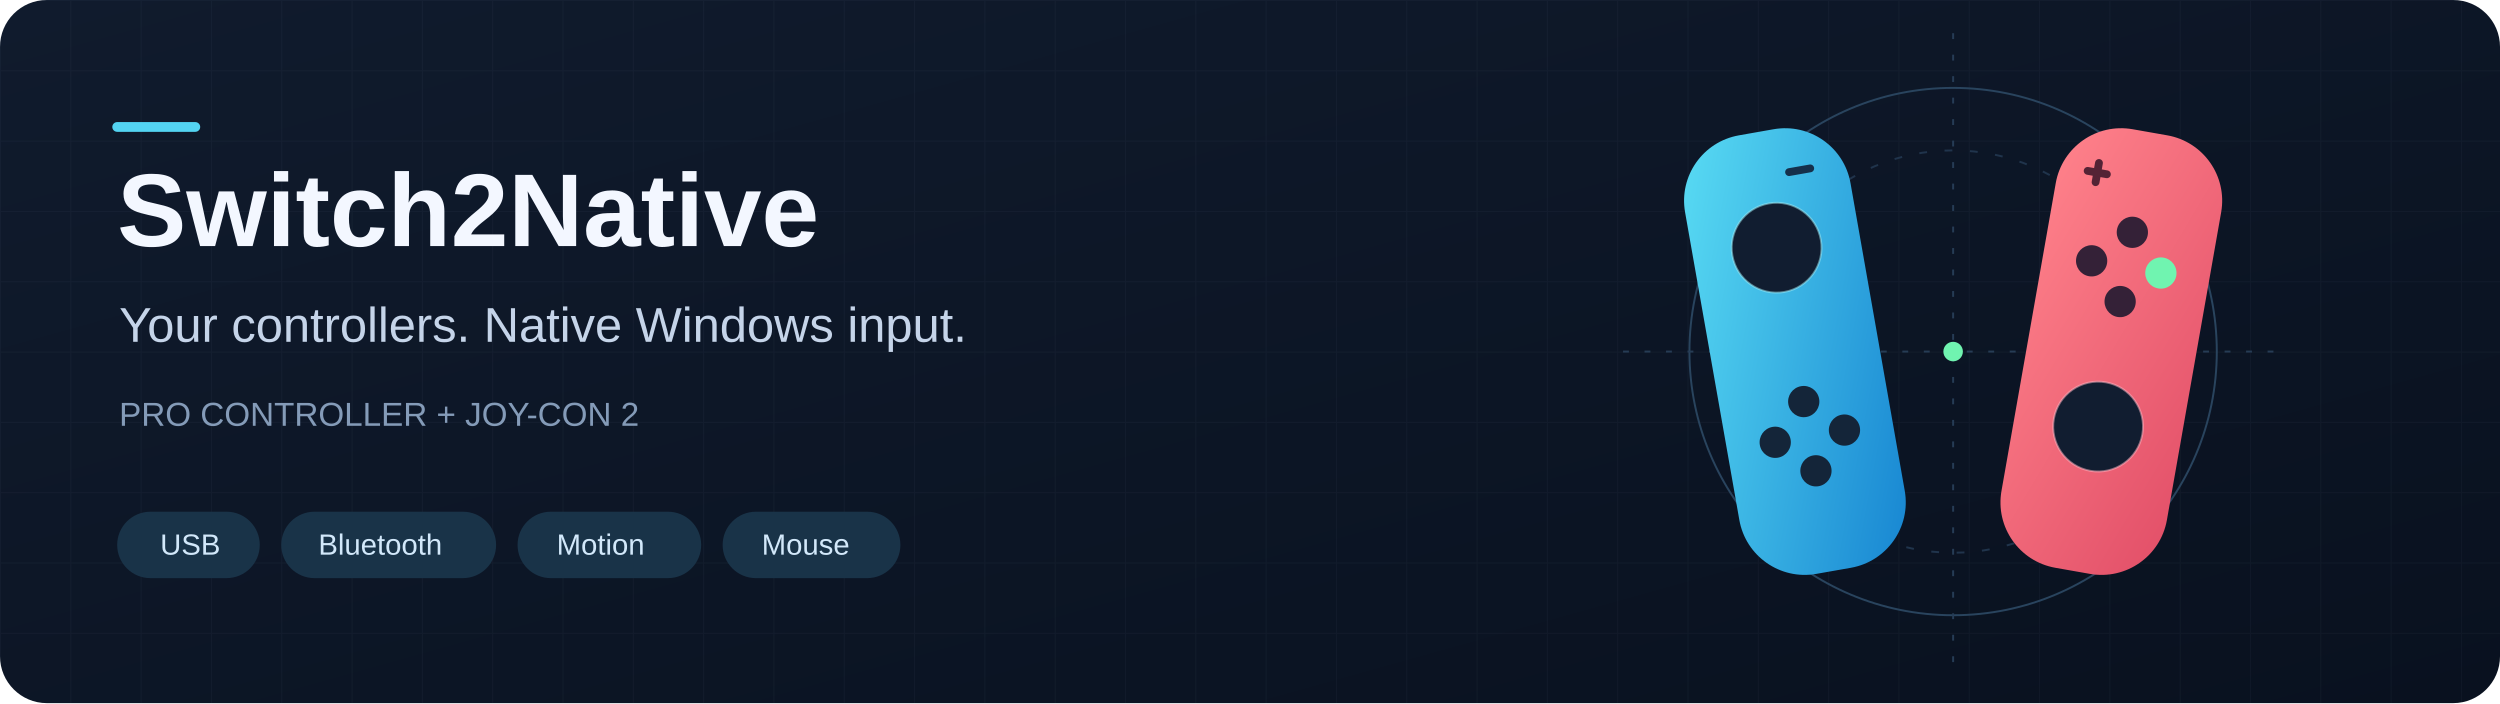
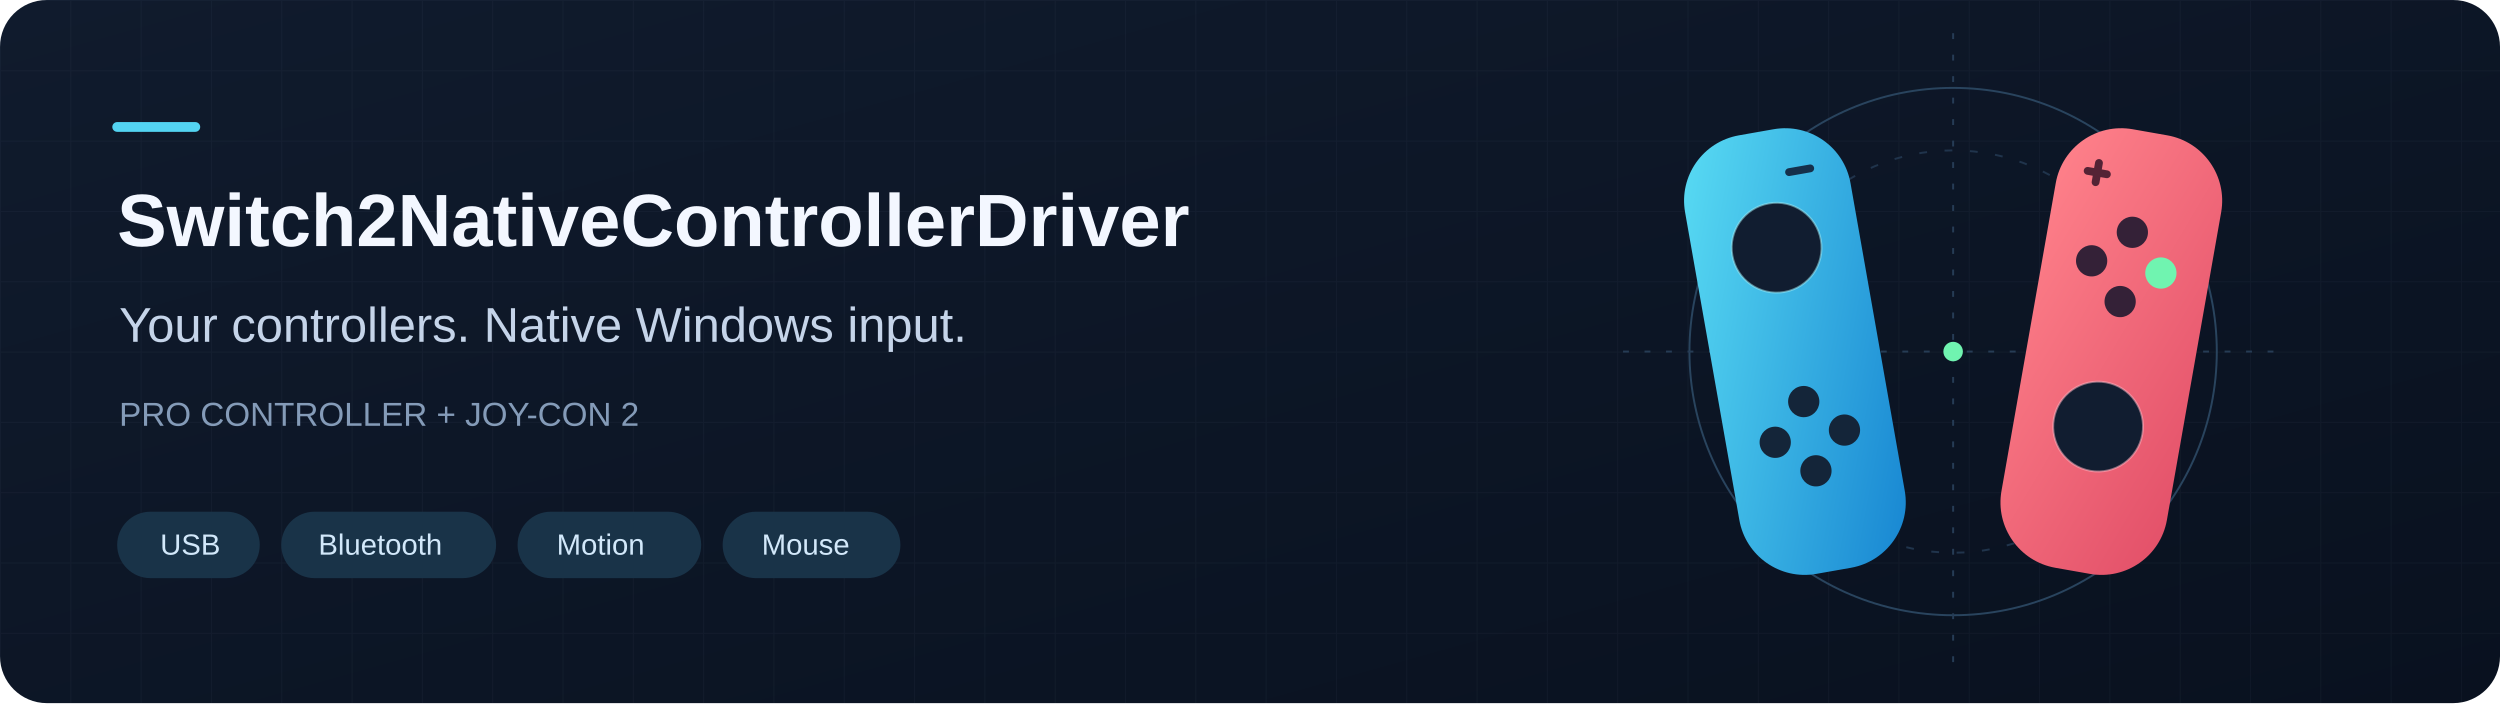
<svg xmlns="http://www.w3.org/2000/svg" width="1280" height="360" viewBox="0 0 1280 360" role="img" aria-labelledby="title desc">
  <defs>
    <linearGradient id="bg" x2="1" y2="1">
      <stop stop-color="#101b2d" />
      <stop offset="1" stop-color="#09111f" />
    </linearGradient>
    <linearGradient id="left" x2="1" y2="1">
      <stop stop-color="#5addf4" />
      <stop offset="1" stop-color="#1684d1" />
    </linearGradient>
    <linearGradient id="right" x2="1" y2="1">
      <stop stop-color="#ff828b" />
      <stop offset="1" stop-color="#e24f68" />
    </linearGradient>
    <pattern id="grid" width="36" height="36" patternUnits="userSpaceOnUse">
      <path d="M36 0H0V36" fill="none" stroke="#b4d3ff" stroke-opacity=".035" />
    </pattern>
  </defs>
  <rect width="1280" height="360" rx="24" fill="url(#bg)" />
  <rect width="1280" height="360" rx="24" fill="url(#grid)" />
  <path d="M60 65H100" stroke="#53d4f2" stroke-width="5" stroke-linecap="round" />
-   <text x="60" y="126" fill="#f3f7ff" font-family="Segoe UI,Arial,sans-serif" font-size="53" font-weight="700">Switch2Native</text>
+   <text x="60" y="126" fill="#f3f7ff" font-family="Segoe UI,Arial,sans-serif" font-size="38" font-weight="700">Switch2NativeControllerDriver</text>
  <text x="61" y="175" fill="#c5d4e9" font-family="Segoe UI,Arial,sans-serif" font-size="25">Your controllers. Native Windows input.</text>
  <text x="61" y="218" fill="#849bb8" font-family="Segoe UI,Arial,sans-serif" font-size="17">PRO CONTROLLER + JOY-CON 2</text>
  <g font-family="Segoe UI,Arial,sans-serif" font-size="15" fill="#d2e8fa">
    <rect x="60" y="262" width="73" height="34" rx="17" fill="#193348" />
    <text x="82" y="284">USB</text>
    <rect x="144" y="262" width="110" height="34" rx="17" fill="#193348" />
    <text x="163" y="284">Bluetooth</text>
    <rect x="265" y="262" width="94" height="34" rx="17" fill="#193348" />
    <text x="285" y="284">Motion</text>
    <rect x="370" y="262" width="91" height="34" rx="17" fill="#193348" />
    <text x="390" y="284">Mouse</text>
  </g>
  <circle cx="1000" cy="180" r="135" fill="none" stroke="#29445e" />
  <circle cx="1000" cy="180" r="103" fill="none" stroke="#20344c" stroke-dasharray="4 9" />
  <path d="M831 180H1169M1000 17V343" stroke="#263c55" stroke-dasharray="3 8" />
  <g transform="translate(876 66) rotate(-10 43 114)">
    <rect width="86" height="228" rx="34" fill="url(#left)" />
    <circle cx="43" cy="60" r="23" fill="#111d30" stroke="#a4eff7" stroke-opacity=".5" />
    <circle cx="43" cy="140" r="8" fill="#142539" />
    <circle cx="43" cy="176" r="8" fill="#142539" />
    <circle cx="25" cy="158" r="8" fill="#142539" />
    <circle cx="61" cy="158" r="8" fill="#142539" />
    <path d="M56 23H67" stroke="#15304b" stroke-width="4" stroke-linecap="round" />
  </g>
  <g transform="translate(1038 66) rotate(10 43 114)">
    <rect width="86" height="228" rx="34" fill="url(#right)" />
    <circle cx="43" cy="52" r="8" fill="#342137" />
    <circle cx="43" cy="88" r="8" fill="#342137" />
    <circle cx="25" cy="70" r="8" fill="#342137" />
    <circle cx="61" cy="70" r="8" fill="#70f4b0" />
    <circle cx="43" cy="153" r="23" fill="#111d30" stroke="#ffbbc8" stroke-opacity=".5" />
    <path d="M20 20V30M15 25H25" stroke="#542335" stroke-width="4" stroke-linecap="round" />
  </g>
  <circle cx="1000" cy="180" r="5" fill="#70f4b0" />
</svg>
